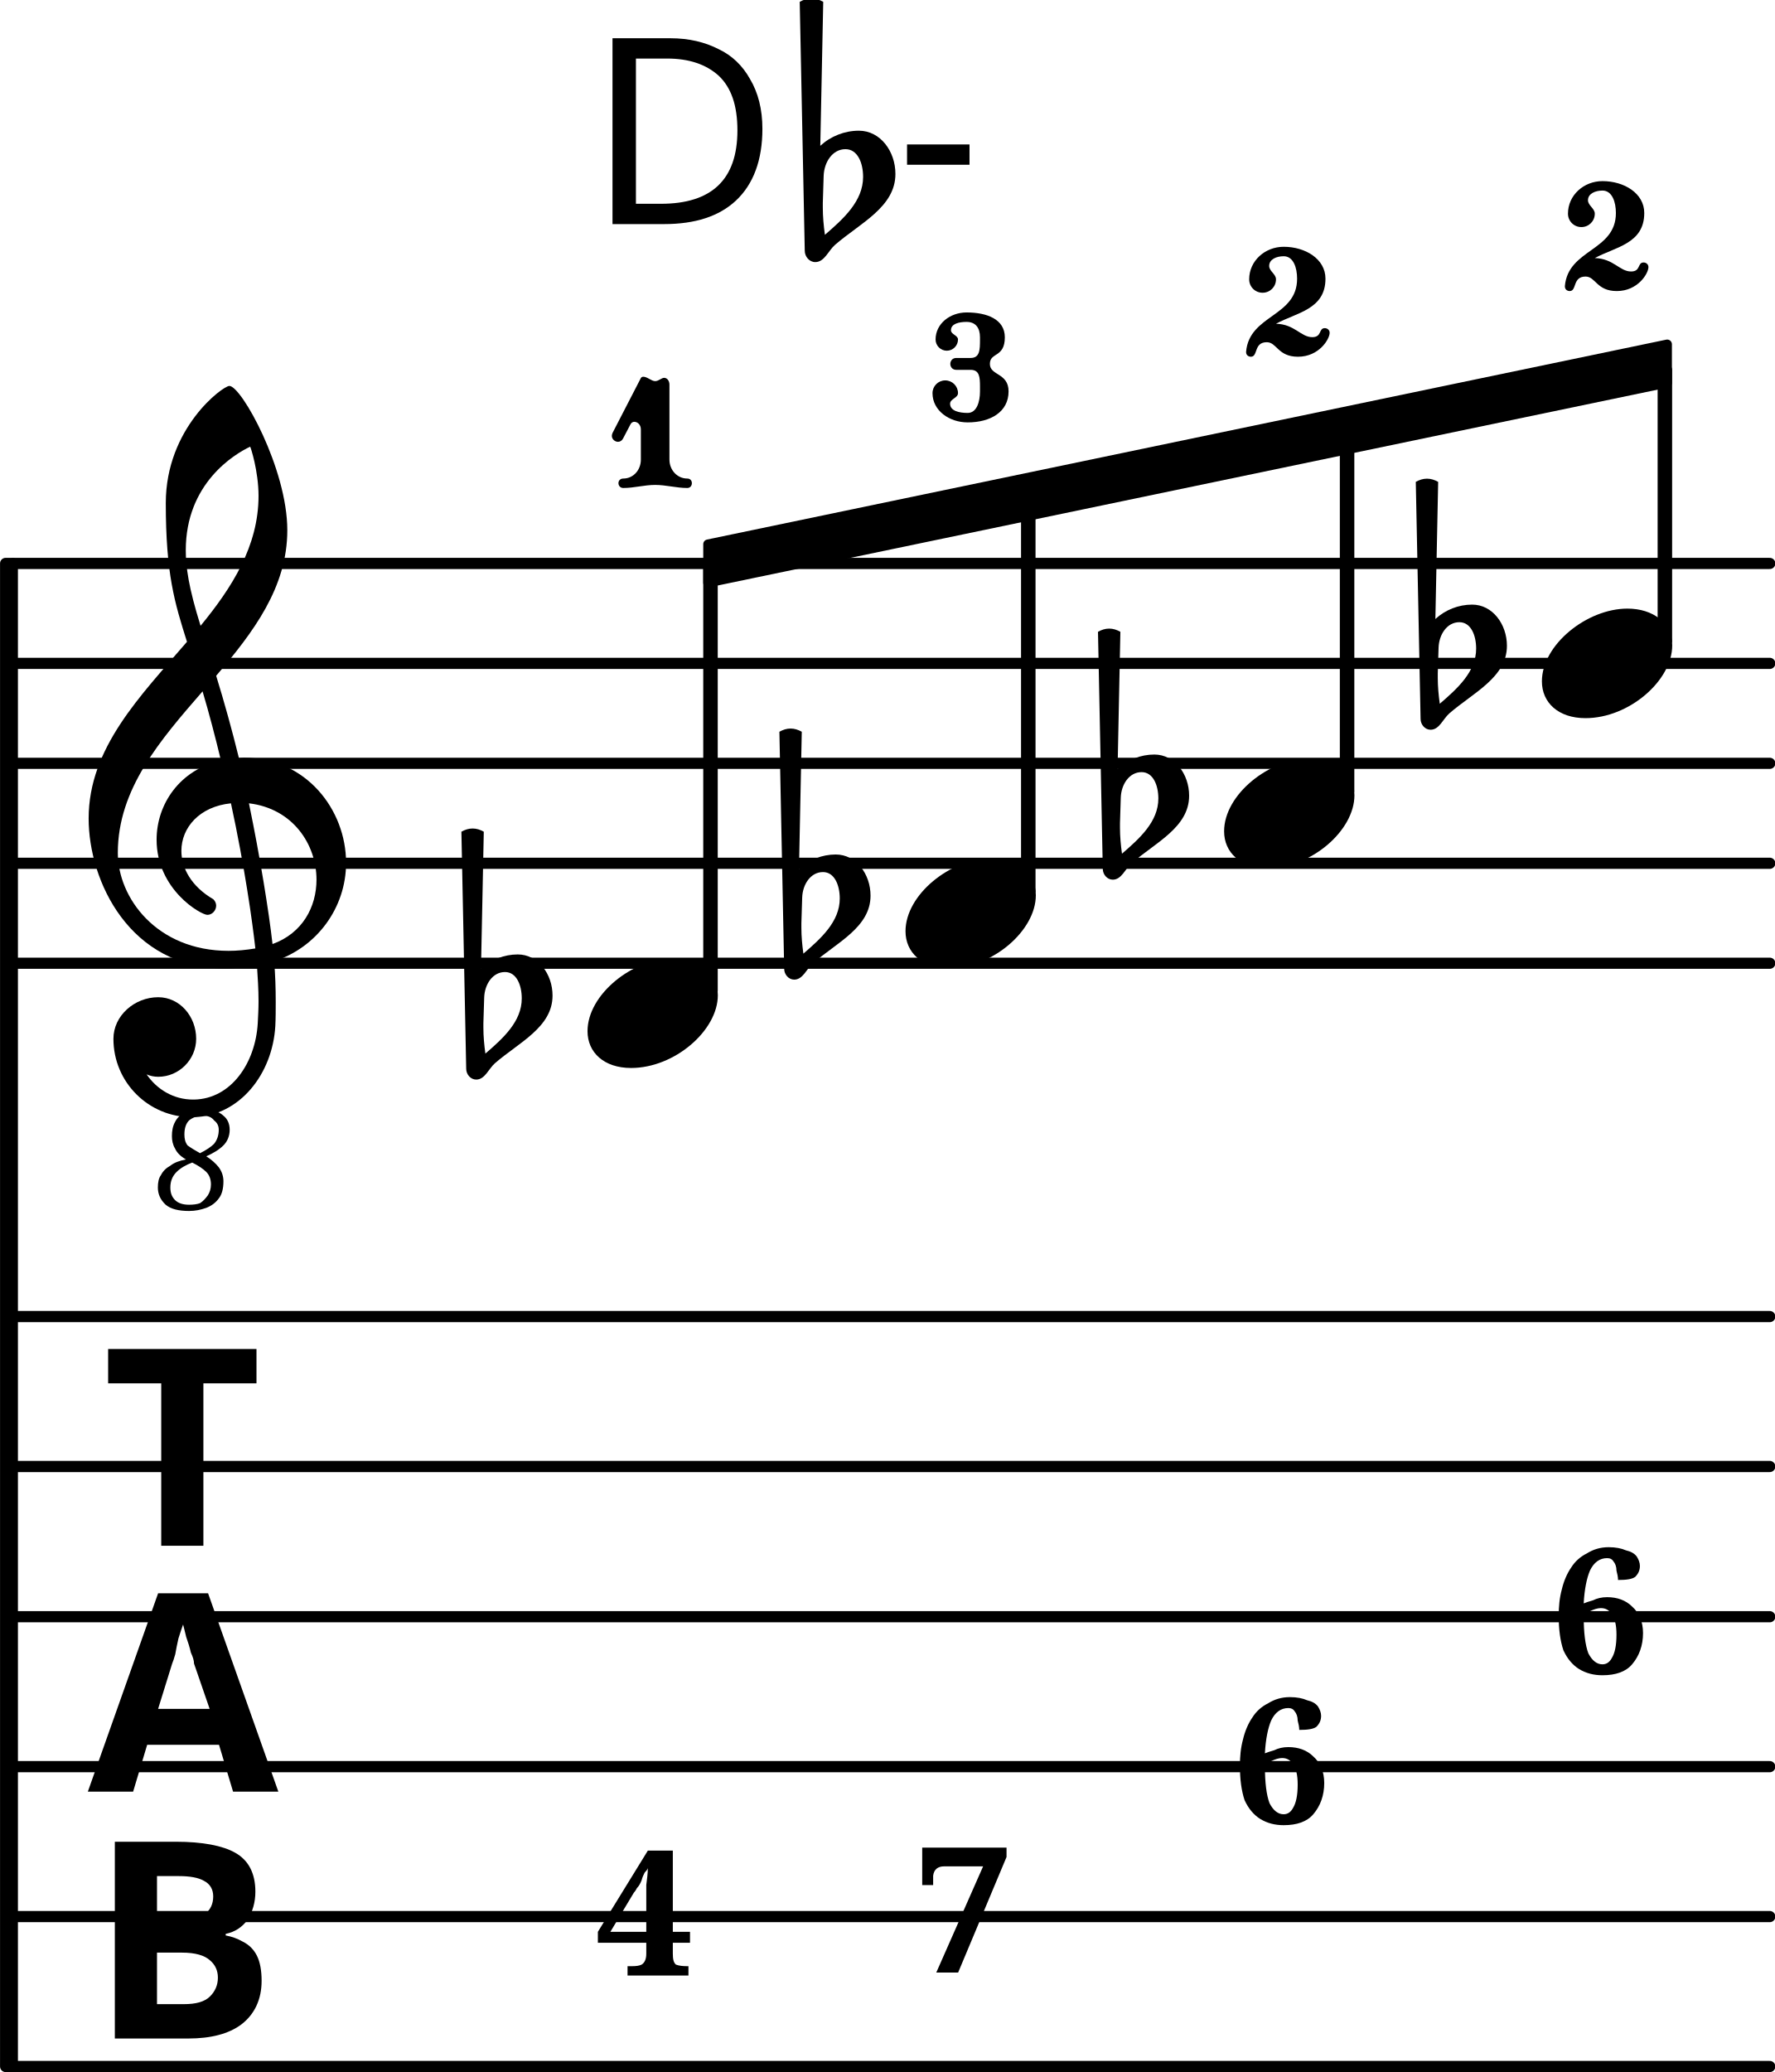
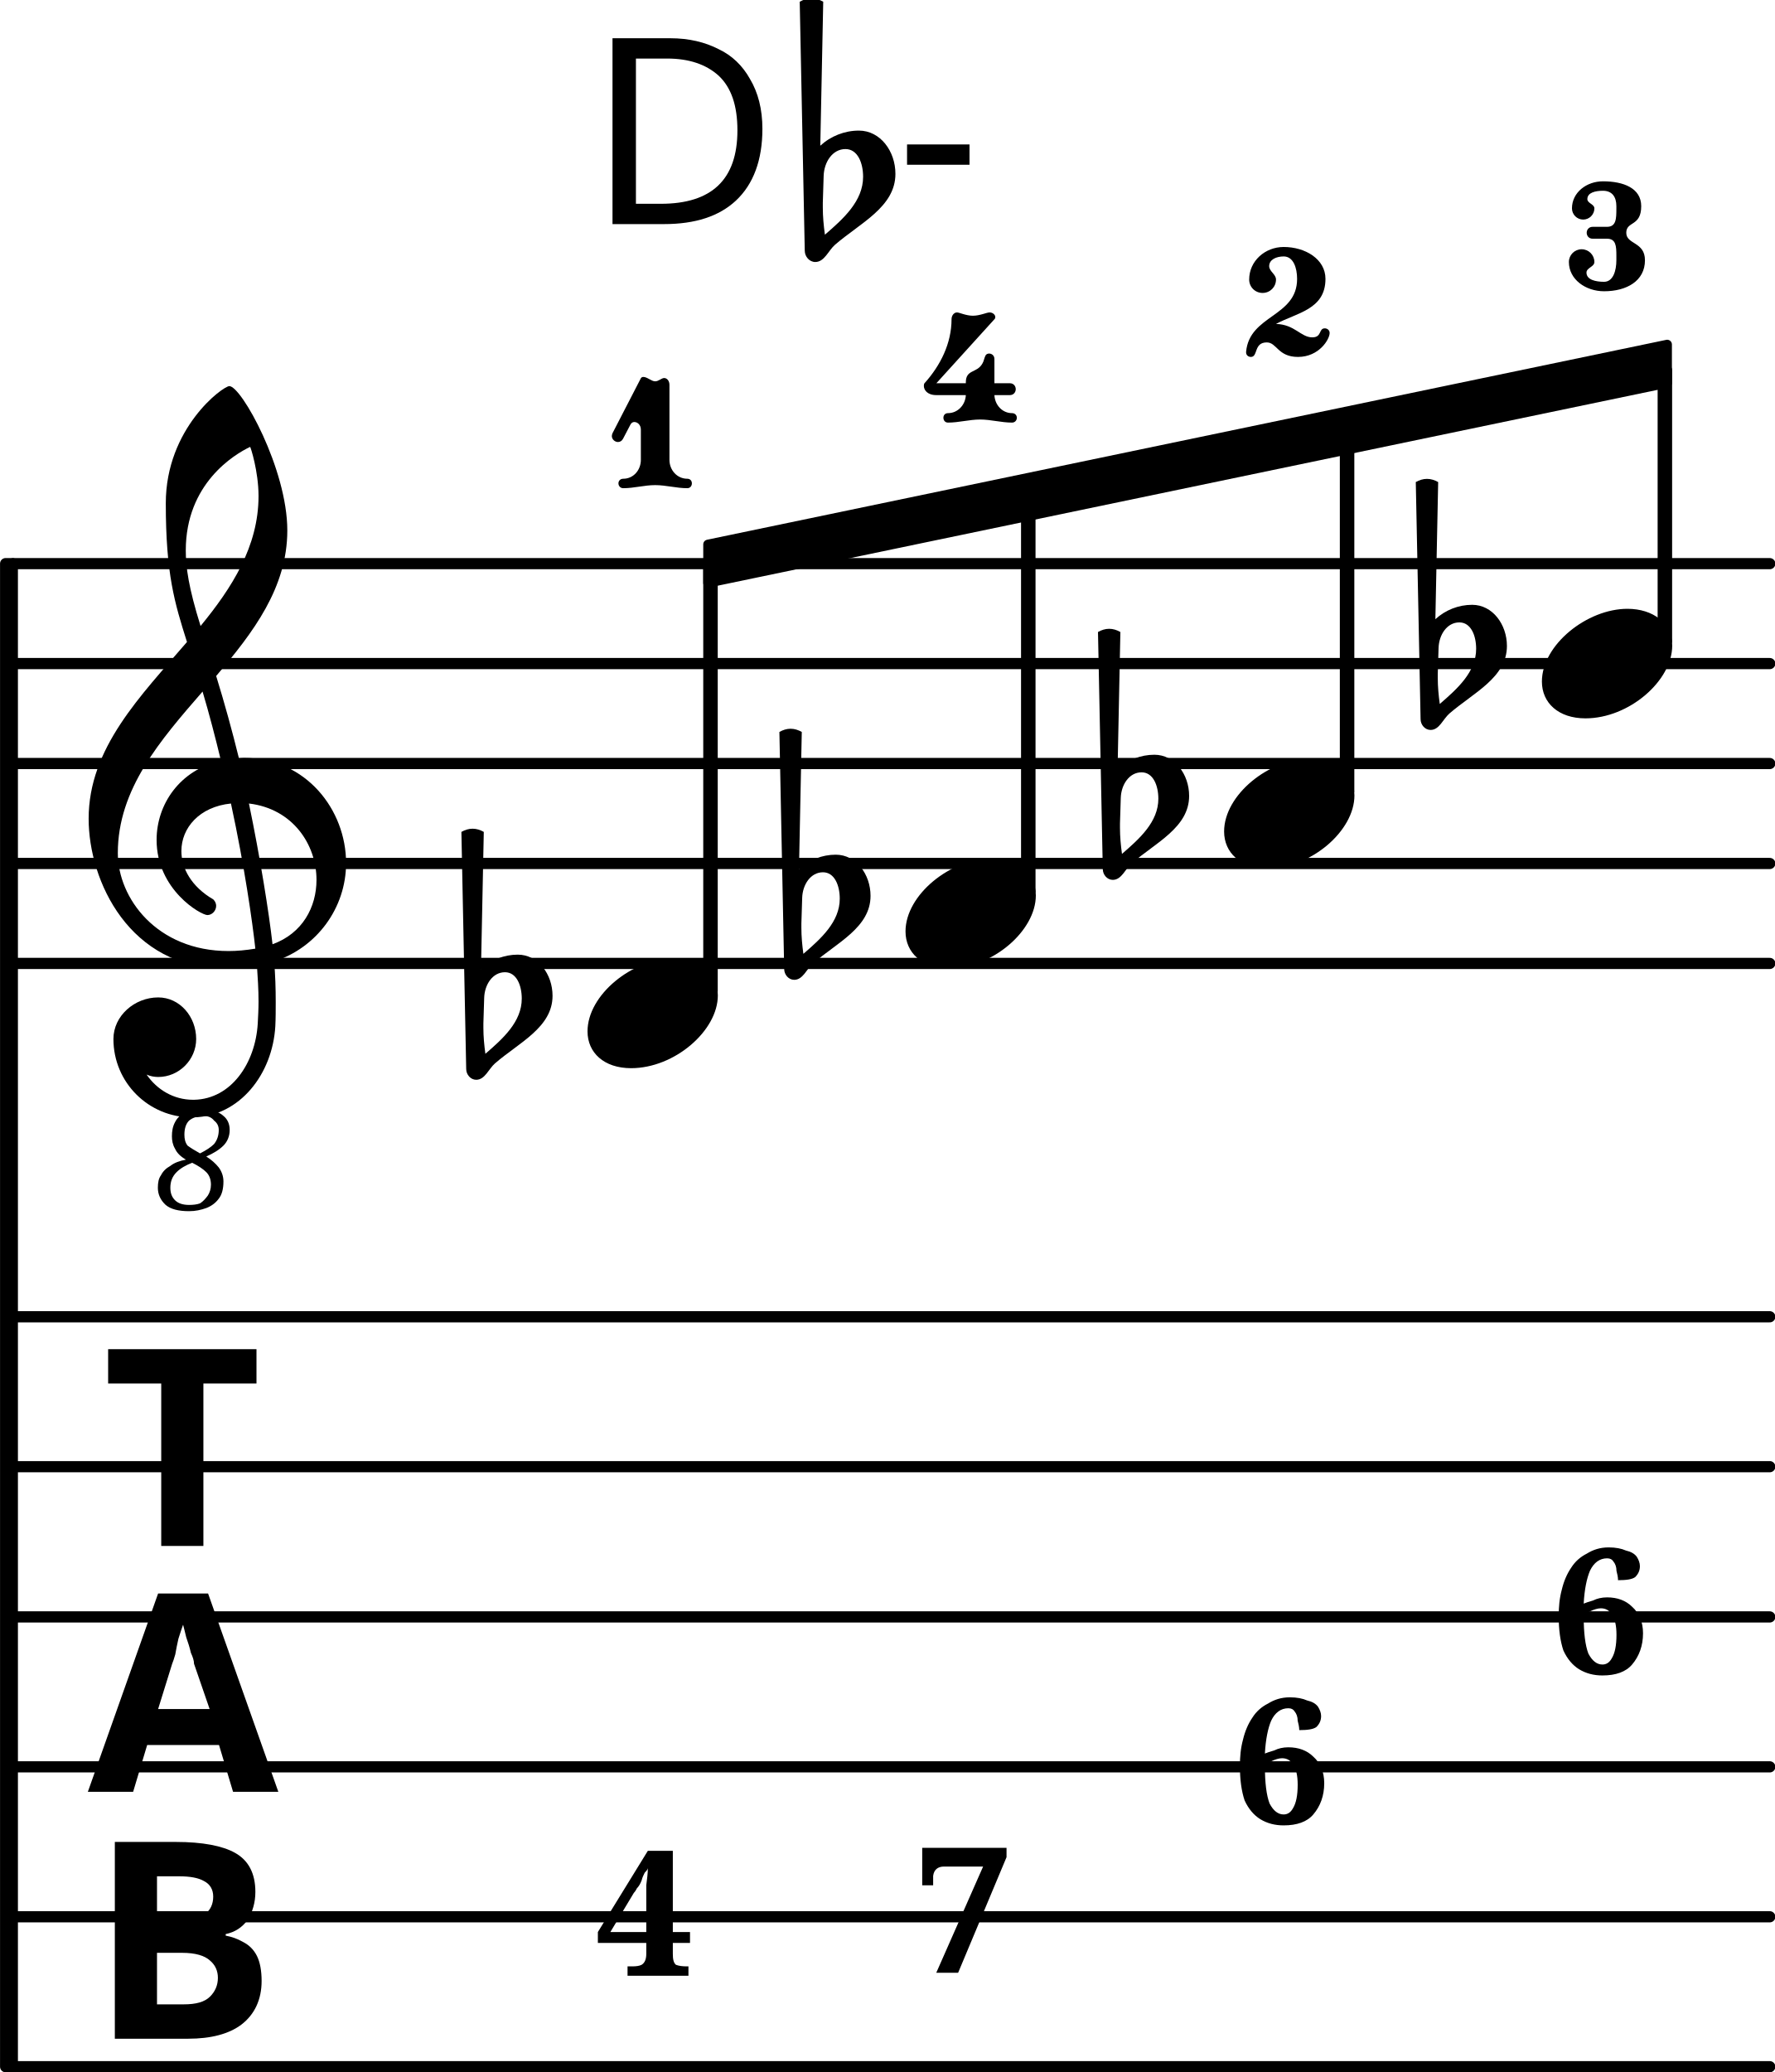
- <svg xmlns="http://www.w3.org/2000/svg" preserveAspectRatio="xMidYMid meet" viewBox="-0.079 -5.395 17.76 20.73">
+ <svg xmlns="http://www.w3.org/2000/svg" preserveAspectRatio="xMidYMid meet" viewBox="-0.079 -5.397 17.76 20.73">
  <g transform="translate(0, 4.242)">
    <line stroke-linejoin="round" stroke-linecap="round" stroke-width="0.112" stroke="currentColor" x1="0.056" y1="0" x2="17.63" y2="0" />
  </g>
  <g transform="translate(0, 3.242)">
    <line stroke-linejoin="round" stroke-linecap="round" stroke-width="0.112" stroke="currentColor" x1="0.056" y1="0" x2="17.63" y2="0" />
  </g>
  <g transform="translate(0, 2.242)">
    <line stroke-linejoin="round" stroke-linecap="round" stroke-width="0.112" stroke="currentColor" x1="0.056" y1="0" x2="17.63" y2="0" />
  </g>
  <g transform="translate(0, 1.242)">
    <line stroke-linejoin="round" stroke-linecap="round" stroke-width="0.112" stroke="currentColor" x1="0.056" y1="0" x2="17.63" y2="0" />
  </g>
  <g transform="translate(0, 0.2422)">
    <line stroke-linejoin="round" stroke-linecap="round" stroke-width="0.112" stroke="currentColor" x1="0.056" y1="0" x2="17.63" y2="0" />
  </g>
  <g transform="translate(0, 15.28)">
    <line stroke-linejoin="round" stroke-linecap="round" stroke-width="0.112" stroke="currentColor" x1="0.056" y1="0" x2="17.63" y2="0" />
  </g>
  <g transform="translate(0, 13.78)">
    <line stroke-linejoin="round" stroke-linecap="round" stroke-width="0.112" stroke="currentColor" x1="0.056" y1="0" x2="17.63" y2="0" />
  </g>
  <g transform="translate(0, 12.28)">
    <line stroke-linejoin="round" stroke-linecap="round" stroke-width="0.112" stroke="currentColor" x1="0.056" y1="0" x2="17.63" y2="0" />
  </g>
  <g transform="translate(0, 10.78)">
    <line stroke-linejoin="round" stroke-linecap="round" stroke-width="0.112" stroke="currentColor" x1="0.056" y1="0" x2="17.63" y2="0" />
  </g>
  <g transform="translate(0, 9.277)">
    <line stroke-linejoin="round" stroke-linecap="round" stroke-width="0.112" stroke="currentColor" x1="0.056" y1="0" x2="17.63" y2="0" />
  </g>
  <g transform="translate(0, 7.777)">
    <line stroke-linejoin="round" stroke-linecap="round" stroke-width="0.112" stroke="currentColor" x1="0.056" y1="0" x2="17.63" y2="0" />
  </g>
  <g transform="translate(6.958, 0.2422)">
    <polygon stroke-linejoin="round" stroke-linecap="round" stroke-width="0.094" fill="currentColor" stroke="currentColor" points="9.646 -2.193 9.646 -1.807 0.047 0.193 0.047 -0.193" />
  </g>
-   <g transform="translate(5.8, -3.153)">
+   <g transform="translate(5.8, -3.155)">
    <text font-family="sans" font-size="2.616" text-anchor="start" fill="currentColor">
      <tspan>D</tspan>
    </text>
  </g>
-   <g transform="translate(8.041, -3.47)">
+   <g transform="translate(8.041, -3.473)">
    <path transform="scale(0.0042, -0.0042)" d="M29 39l-2 -64v-11c0 -22 2 -43 5 -65c44 38 91 80 91 138c0 33 -13 66 -42 66c-31 0 -51 -31 -52 -64zM-28 454c9 5 18 8 28 8s19 -3 28 -8l-7 -343c25 23 58 36 92 36c51 0 87 -49 87 -103c0 -79 -84 -117 -144 -169c-16 -14 -25 -41 -47 -41c-14 0 -25 13 -25 27z" fill="currentColor" />
  </g>
-   <g transform="translate(8.888, -3.153)">
+   <g transform="translate(8.888, -3.155)">
    <text font-family="sans" font-size="2.616" text-anchor="start" fill="currentColor">
      <tspan>-</tspan>
    </text>
  </g>
  <g transform="translate(5.8, 4.742)">
    <path transform="scale(0.004, -0.004)" d="M0 -45c0 92 113 182 214 182c64 0 112 -36 112 -92c0 -88 -108 -182 -217 -182c-68 0 -109 39 -109 92z" fill="currentColor" />
  </g>
  <g transform="translate(6.05, -0.5127)">
    <path transform="scale(0.0022, -0.0022)" d="M194 486c16 0 29 15 41 15c13 0 24 -13 24 -31v-341c0 -47 35 -86 81 -86c14 0 21 -10 21 -21s-7 -22 -21 -22c-49 0 -97 14 -146 14s-96 -14 -145 -14c-14 0 -22 11 -22 22s8 21 22 21c46 0 80 39 80 86v137c0 23 -16 35 -30 35c-7 0 -13 -4 -17 -11l-34 -65 c-5 -10 -14 -15 -23 -15c-14 0 -28 12 -28 27c0 4 1 8 3 13l129 250c2 4 7 6 11 6c18 0 37 -20 54 -20z" fill="currentColor" />
  </g>
  <g transform="translate(0.8, 3.242)">
    <path transform="scale(0.004, -0.004)" d="M265 -635h-5c-108 0 -196 87 -196 196c0 58 53 104 112 104c54 0 95 -48 95 -104c0 -52 -43 -95 -95 -95c-10 0 -20 2 -29 6c26 -38 68 -63 116 -63h3zM403 150c28 -135 50 -272 59 -352c75 27 110 93 110 161c0 88 -59 178 -169 191zM75 26c0 -112 97 -245 277 -245 c21 0 43 2 67 6c-7 65 -27 206 -61 363c-79 -8 -124 -61 -124 -119c0 -43 25 -89 80 -121c5 -5 7 -11 7 -16c0 -12 -10 -23 -22 -23c-16 0 -127 63 -127 188c0 89 58 175 161 198c-14 58 -29 116 -46 173c-106 -122 -212 -244 -212 -404zM354 1194c30 0 145 -207 145 -361 c0 -143 -85 -255 -178 -364c21 -68 40 -137 57 -206c4 0 8 1 12 1c156 0 256 -130 256 -263c0 -113 -74 -212 -180 -246c3 -34 4 -68 4 -102c0 -20 0 -40 -1 -60c-7 -120 -89 -225 -204 -228l1 44c93 2 153 92 159 190c1 19 2 37 2 56c0 30 -2 60 -4 90 c-28 -5 -54 -8 -79 -8c-240 0 -342 219 -342 375c0 177 130 307 246 442c-31 98 -53 170 -53 347c0 188 143 293 159 293zM427 919c0 62 -20 123 -21 123c-40 -19 -161 -92 -161 -259c0 -42 7 -93 37 -189c78 95 145 199 145 325z" fill="currentColor" />
  </g>
  <g transform="translate(1.485, 6.705)">
    <text font-family="serif" font-style="italic" font-size="1.386" text-anchor="start" fill="currentColor">
      <tspan>8</tspan>
    </text>
  </g>
  <g transform="translate(5.888, 14.37)">
    <text font-family="serif" font-weight="bold" font-size="1.746" text-anchor="start" fill="currentColor">
      <tspan>4</tspan>
    </text>
  </g>
  <g transform="translate(0.9406, 10.07)">
    <text font-family="sans" font-weight="bold" font-size="2.772" text-anchor="start" fill="currentColor">
      <tspan>T</tspan>
    </text>
  </g>
  <g transform="translate(0.8, 12.53)">
    <text font-family="sans" font-weight="bold" font-size="2.772" text-anchor="start" fill="currentColor">
      <tspan>A</tspan>
    </text>
  </g>
  <g transform="translate(0.8201, 15)">
    <text font-family="sans" font-weight="bold" font-size="2.772" text-anchor="start" fill="currentColor">
      <tspan>B</tspan>
    </text>
  </g>
  <g transform="translate(7.03, 2.242)">
    <rect x="-0.072" y="-2.015" width="0.145" height="4.336" ry="0.047" fill="currentColor" />
  </g>
  <g transform="translate(4.65, 4.742)">
    <path transform="scale(0.004, -0.004)" d="M29 39l-2 -64v-11c0 -22 2 -43 5 -65c44 38 91 80 91 138c0 33 -13 66 -42 66c-31 0 -51 -31 -52 -64zM-28 454c9 5 18 8 28 8s19 -3 28 -8l-7 -343c25 23 58 36 92 36c51 0 87 -49 87 -103c0 -79 -84 -117 -144 -169c-16 -14 -25 -41 -47 -41c-14 0 -25 13 -25 27z" fill="currentColor" />
  </g>
  <g transform="translate(8.982, 3.742)">
    <path transform="scale(0.004, -0.004)" d="M0 -45c0 92 113 182 214 182c64 0 112 -36 112 -92c0 -88 -108 -182 -217 -182c-68 0 -109 39 -109 92z" fill="currentColor" />
  </g>
-   <g transform="translate(9.252, -1.169)">
-     <path transform="scale(0.0022, -0.0022)" d="M261 266c0 -54 85 -40 85 -125c0 -94 -83 -141 -186 -141c-84 0 -160 54 -160 133c0 32 26 58 58 58s58 -26 58 -58c0 -22 -36 -26 -36 -48c0 -33 42 -42 80 -42c41 0 56 50 56 98v21c0 44 -2 77 -43 77h-65c-18 0 -27 14 -27 27s9 27 27 27h65c42 0 43 36 43 83v11 c0 43 -20 70 -61 70c-34 0 -71 -8 -71 -38c0 -19 32 -23 32 -42c0 -28 -23 -51 -51 -51s-51 23 -51 51c0 72 66 123 141 123c93 0 174 -31 174 -113c0 -94 -68 -67 -68 -121z" fill="currentColor" />
+   <g transform="translate(9.172, -1.169)">
+     <path transform="scale(0.0022, -0.0022)" d="M148 501c10 0 41 -15 72 -15c32 0 63 15 76 15c15 0 26 -11 26 -21c0 -4 -1 -7 -4 -10l-264 -291h134v4c0 60 50 41 75 85c7 11 8 24 14 36c3 7 10 10 17 10c11 0 24 -8 24 -25v-110h70c18 0 27 -14 27 -27s-9 -27 -27 -27h-70c2 -45 36 -82 80 -82c14 0 22 -10 22 -21 s-8 -22 -22 -22c-49 0 -96 14 -145 14s-97 -14 -146 -14c-14 0 -21 11 -21 22s7 21 21 21c44 0 79 37 81 82h-134c-43 0 -57 25 -57 42c0 5 1 10 3 12c73 81 123 182 123 291c0 17 11 31 25 31z" fill="currentColor" />
  </g>
  <g transform="translate(9.071, 14.34)">
    <text font-family="serif" font-weight="bold" font-size="1.746" text-anchor="start" fill="currentColor">
      <tspan>7</tspan>
    </text>
  </g>
  <g transform="translate(10.21, 2.242)">
    <rect x="-0.072" y="-2.672" width="0.145" height="3.992" ry="0.047" fill="currentColor" />
  </g>
  <g transform="translate(7.832, 3.742)">
    <path transform="scale(0.004, -0.004)" d="M29 39l-2 -64v-11c0 -22 2 -43 5 -65c44 38 91 80 91 138c0 33 -13 66 -42 66c-31 0 -51 -31 -52 -64zM-28 454c9 5 18 8 28 8s19 -3 28 -8l-7 -343c25 23 58 36 92 36c51 0 87 -49 87 -103c0 -79 -84 -117 -144 -169c-16 -14 -25 -41 -47 -41c-14 0 -25 13 -25 27z" fill="currentColor" />
  </g>
  <g transform="translate(12.17, 2.742)">
    <path transform="scale(0.004, -0.004)" d="M0 -45c0 92 113 182 214 182c64 0 112 -36 112 -92c0 -88 -108 -182 -217 -182c-68 0 -109 39 -109 92z" fill="currentColor" />
  </g>
  <g transform="translate(12.39, -1.826)">
    <path transform="scale(0.0022, -0.0022)" d="M94 66c-60 0 -39 -66 -72 -66c-11 0 -22 7 -22 21v2c15 169 232 158 232 332c0 50 -17 102 -61 102c-33 0 -66 -14 -66 -44c0 -24 31 -37 31 -61c0 -34 -27 -61 -61 -61s-61 27 -61 61c0 84 72 148 157 148c98 0 190 -55 190 -145c0 -140 -131 -154 -225 -205 c85 -2 113 -61 165 -61c45 0 28 41 57 41c11 0 22 -8 22 -21c0 -29 -48 -109 -144 -109c-92 0 -96 66 -142 66z" fill="currentColor" />
  </g>
  <g transform="translate(12.25, 12.85)">
    <text font-family="serif" font-weight="bold" font-size="1.746" text-anchor="start" fill="currentColor">
      <tspan>6</tspan>
    </text>
  </g>
  <g transform="translate(13.4, 2.242)">
    <rect x="-0.072" y="-3.328" width="0.145" height="3.649" ry="0.047" fill="currentColor" />
  </g>
  <g transform="translate(11.02, 2.742)">
    <path transform="scale(0.004, -0.004)" d="M29 39l-2 -64v-11c0 -22 2 -43 5 -65c44 38 91 80 91 138c0 33 -13 66 -42 66c-31 0 -51 -31 -52 -64zM-28 454c9 5 18 8 28 8s19 -3 28 -8l-7 -343c25 23 58 36 92 36c51 0 87 -49 87 -103c0 -79 -84 -117 -144 -169c-16 -14 -25 -41 -47 -41c-14 0 -25 13 -25 27z" fill="currentColor" />
  </g>
  <g transform="translate(15.35, 1.242)">
    <path transform="scale(0.004, -0.004)" d="M0 -45c0 92 113 182 214 182c64 0 112 -36 112 -92c0 -88 -108 -182 -217 -182c-68 0 -109 39 -109 92z" fill="currentColor" />
  </g>
-   <g transform="translate(15.58, -2.483)">
-     <path transform="scale(0.0022, -0.0022)" d="M94 66c-60 0 -39 -66 -72 -66c-11 0 -22 7 -22 21v2c15 169 232 158 232 332c0 50 -17 102 -61 102c-33 0 -66 -14 -66 -44c0 -24 31 -37 31 -61c0 -34 -27 -61 -61 -61s-61 27 -61 61c0 84 72 148 157 148c98 0 190 -55 190 -145c0 -140 -131 -154 -225 -205 c85 -2 113 -61 165 -61c45 0 28 41 57 41c11 0 22 -8 22 -21c0 -29 -48 -109 -144 -109c-92 0 -96 66 -142 66z" fill="currentColor" />
+   <g transform="translate(15.62, -2.483)">
+     <path transform="scale(0.0022, -0.0022)" d="M261 266c0 -54 85 -40 85 -125c0 -94 -83 -141 -186 -141c-84 0 -160 54 -160 133c0 32 26 58 58 58s58 -26 58 -58c0 -22 -36 -26 -36 -48c0 -33 42 -42 80 -42c41 0 56 50 56 98v21c0 44 -2 77 -43 77h-65c-18 0 -27 14 -27 27s9 27 27 27h65c42 0 43 36 43 83v11 c0 43 -20 70 -61 70c-34 0 -71 -8 -71 -38c0 -19 32 -23 32 -42c0 -28 -23 -51 -51 -51s-51 23 -51 51c0 72 66 123 141 123c93 0 174 -31 174 -113c0 -94 -68 -67 -68 -121z" fill="currentColor" />
  </g>
  <g transform="translate(15.44, 11.35)">
    <text font-family="serif" font-weight="bold" font-size="1.746" text-anchor="start" fill="currentColor">
      <tspan>6</tspan>
    </text>
  </g>
  <g transform="translate(16.58, 2.242)">
    <rect x="-0.072" y="-3.985" width="0.145" height="2.806" ry="0.047" fill="currentColor" />
  </g>
  <g transform="translate(14.2, 1.242)">
    <path transform="scale(0.004, -0.004)" d="M29 39l-2 -64v-11c0 -22 2 -43 5 -65c44 38 91 80 91 138c0 33 -13 66 -42 66c-31 0 -51 -31 -52 -64zM-28 454c9 5 18 8 28 8s19 -3 28 -8l-7 -343c25 23 58 36 92 36c51 0 87 -49 87 -103c0 -79 -84 -117 -144 -169c-16 -14 -25 -41 -47 -41c-14 0 -25 13 -25 27z" fill="currentColor" />
  </g>
  <g transform="translate(-0.0786, 7.759)">
    <rect x="0" y="-7.573" width="0.179" height="15.15" ry="0.056" fill="currentColor" />
  </g>
</svg>
